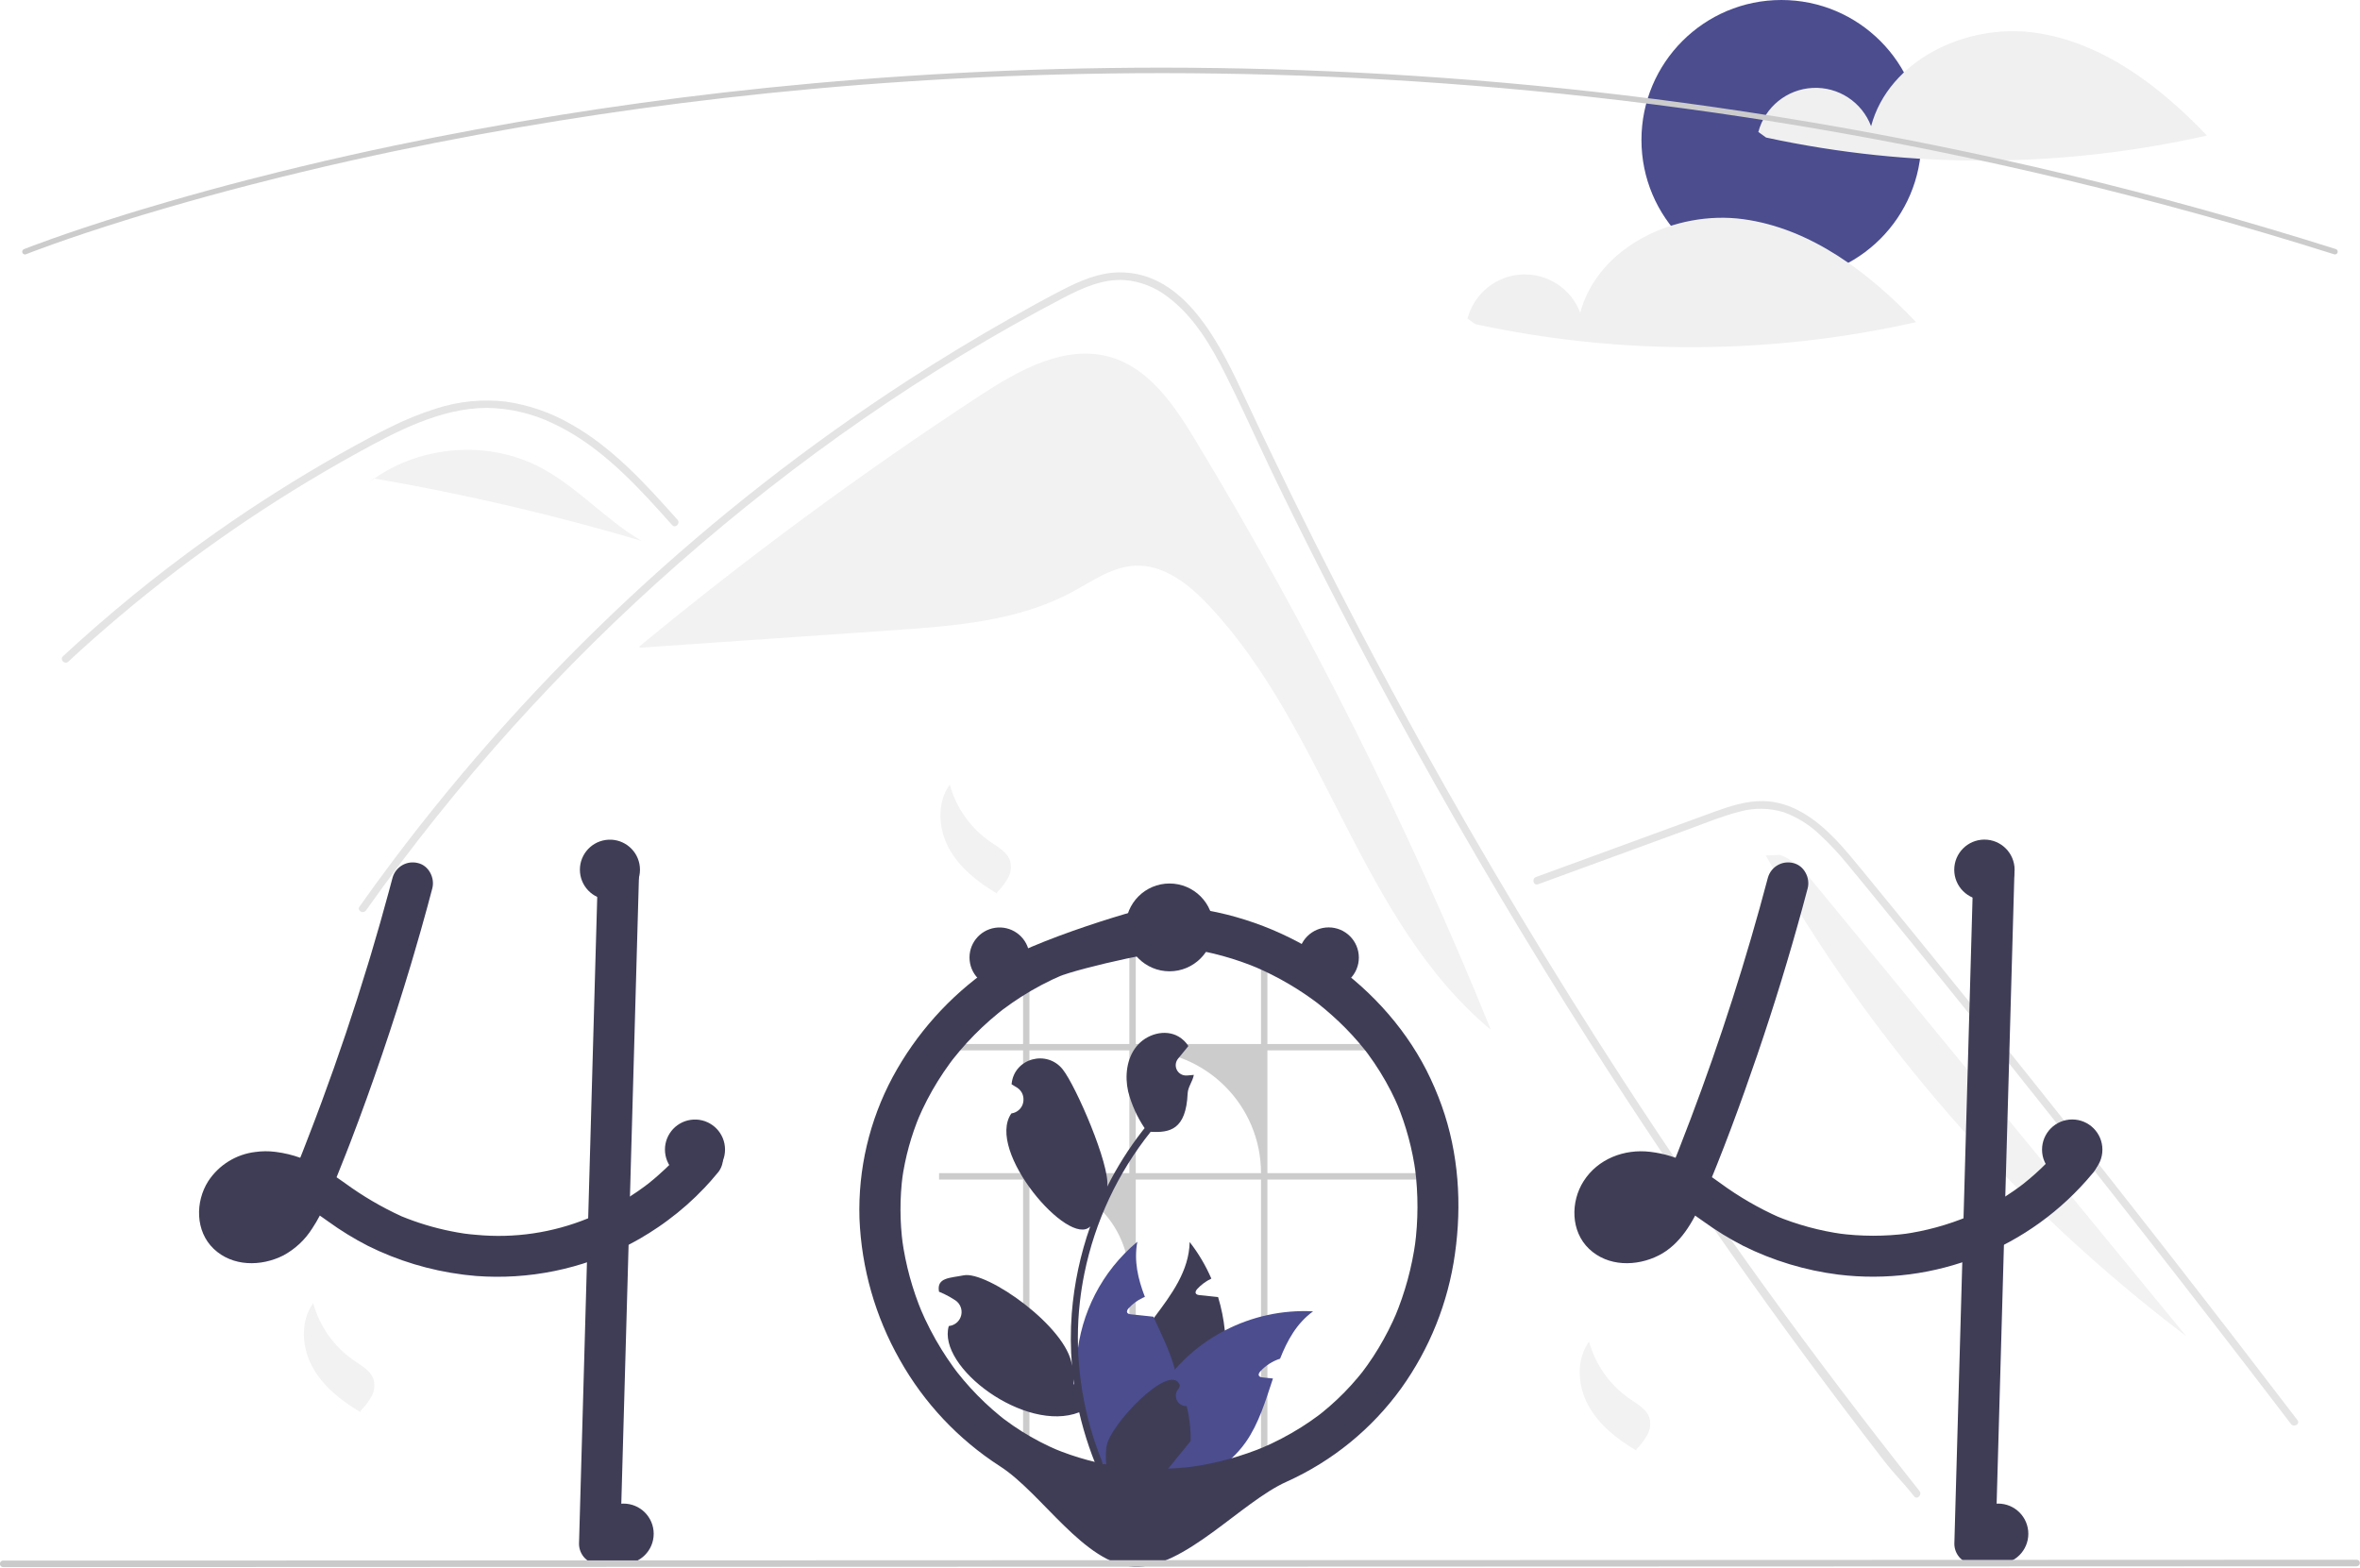
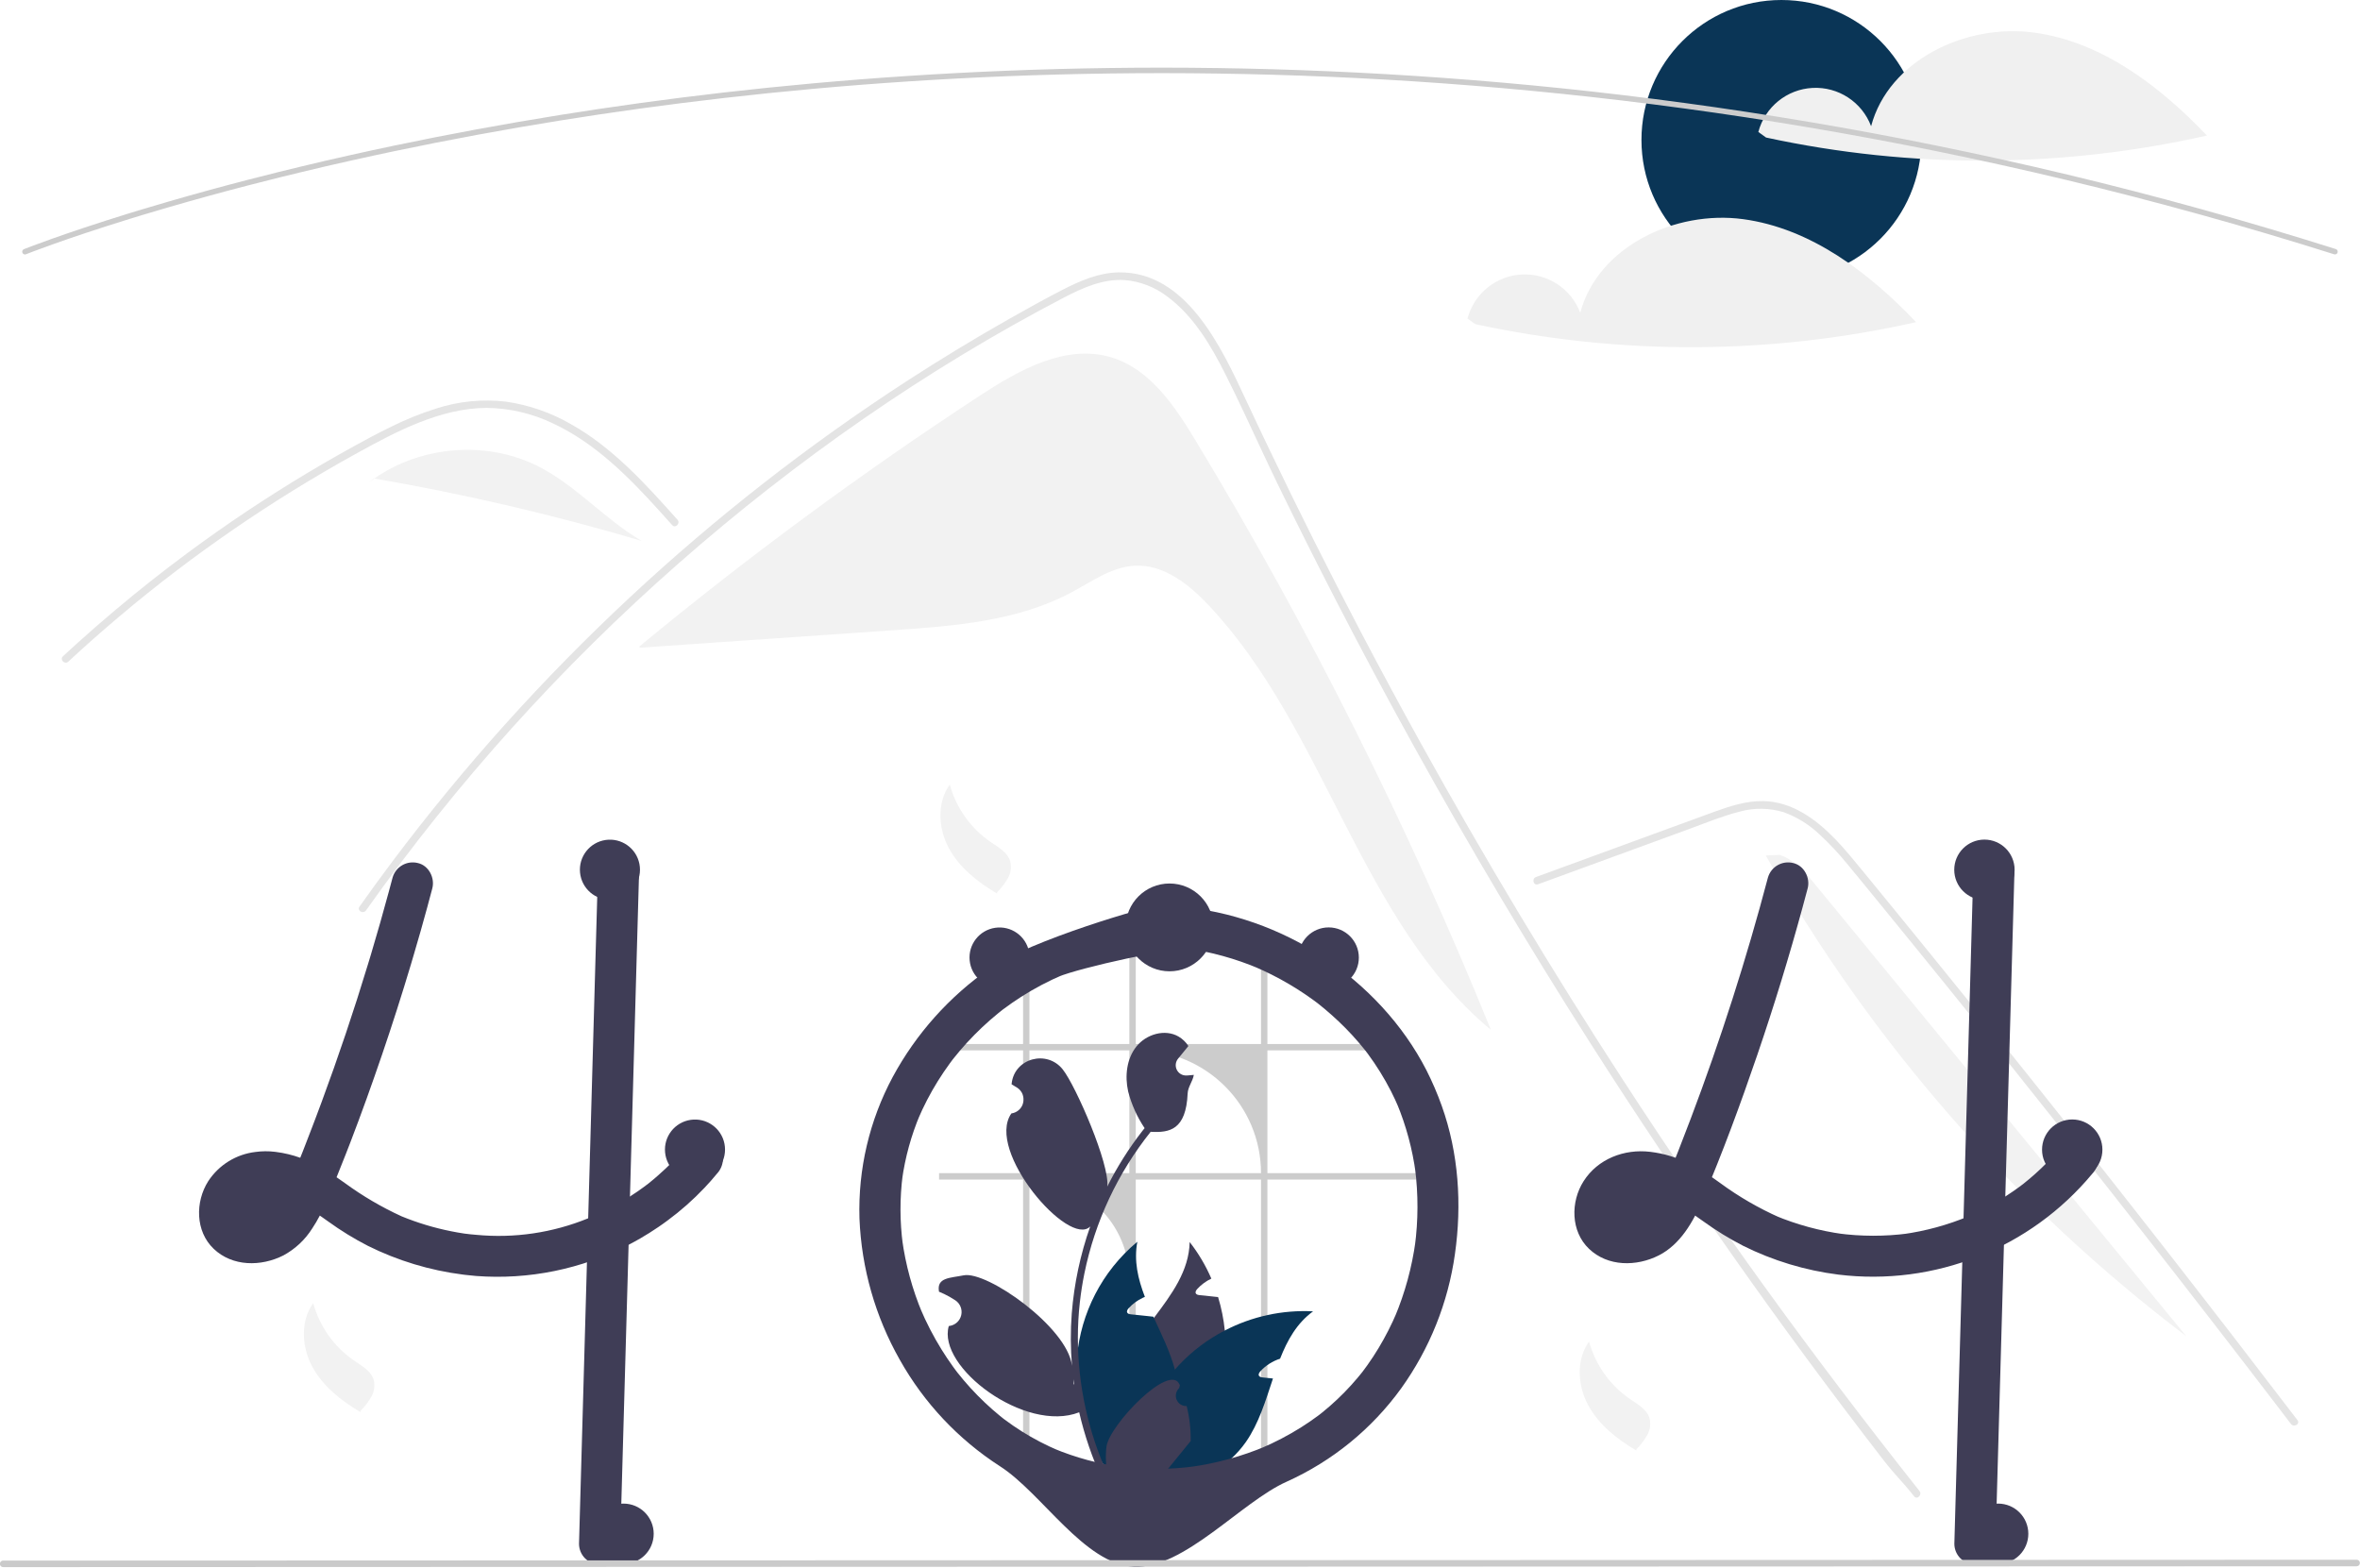
<svg xmlns="http://www.w3.org/2000/svg" data-name="Layer 1" width="860.131" height="571.148" viewBox="0 0 860.131 571.148">
  <path d="M605.67,324.953c-7.669-12.684-16.757-26.228-30.99-30.37-16.482-4.796-33.413,4.732-47.775,14.135a1392.157,1392.157,0,0,0-123.893,91.283l.043.492q46.226-3.188,92.451-6.376c22.265-1.535,45.296-3.283,64.972-13.816,7.467-3.997,14.745-9.336,23.206-9.708,10.512-.462,19.677,6.879,26.88,14.549,42.607,45.371,54.937,114.754,102.738,154.616A1516.995,1516.995,0,0,0,605.67,324.953Z" transform="translate(-169.9343 -164.426)" fill="#f2f2f2" />
  <path d="M867.571,709.781c-4.712-5.95-6.637-7.343-11.285-13.348q-56.764-73.416-106.708-151.792-33.924-53.23-64.483-108.504-14.549-26.278-28.3-52.969-10.67-20.695-20.865-41.638c-1.944-3.988-3.832-7.994-5.711-12.009-4.428-9.442-8.773-18.93-13.439-28.244-5.317-10.616-11.789-21.745-21.553-28.877a29.405,29.405,0,0,0-15.319-5.895c-7.948-.513-15.282,2.769-22.176,6.353-50.439,26.301-97.659,59.276-140.37,96.798A730.778,730.778,0,0,0,303.322,496.247c-1.008,1.439-3.392.064-2.374-1.384q6.009-8.498,12.257-16.813A734.817,734.817,0,0,1,500.805,303.064q18.248-11.826,37.183-22.542c6.362-3.603,12.752-7.16,19.251-10.497,6.371-3.273,13.137-6.215,20.416-6.325,24.77-.385,37.595,27.667,46.405,46.542q4.153,8.911,8.406,17.766,16.075,33.621,33.387,66.628,10.685,20.379,21.837,40.52,34.707,62.718,73.779,122.897c34.506,53.143,68.737,100.089,108.046,149.785C870.596,709.213,868.662,711.175,867.571,709.781Z" transform="translate(-169.9343 -164.426)" fill="#e4e4e4" />
  <path d="M414.916,355.804c-1.439-1.604-2.869-3.209-4.318-4.813-11.422-12.633-23.679-25.118-39.364-32.361a57.11,57.11,0,0,0-23.927-5.546c-8.562.028-16.932,2.273-24.843,5.418-3.74,1.494-7.398,3.19-11.001,4.996-4.116,2.072-8.159,4.281-12.183,6.509q-11.331,6.27-22.368,13.091-21.961,13.572-42.546,29.216-10.671,8.113-20.902,16.758-9.516,8.031-18.646,16.492c-1.302,1.201-3.245-.743-1.944-1.943,1.604-1.494,3.227-2.979,4.85-4.446q6.875-6.215,13.971-12.193,12.939-10.918,26.549-20.993,21.163-15.676,43.783-29.225,11.304-6.765,22.918-12.963c2.338-1.247,4.703-2.466,7.096-3.621a113.116,113.116,0,0,1,16.868-6.866,60.006,60.006,0,0,1,25.476-2.503,66.327,66.327,0,0,1,23.505,8.131c15.401,8.608,27.346,21.919,38.97,34.909C418.033,355.171,416.099,357.124,414.916,355.804Z" transform="translate(-169.9343 -164.426)" fill="#e4e4e4" />
  <path d="M730.477,486.711l36.905-13.498,18.323-6.702c5.968-2.183,11.921-4.667,18.09-6.23a28.539,28.539,0,0,1,16.374.209,37.738,37.738,0,0,1,12.771,7.917,103.64,103.64,0,0,1,10.475,11.186c3.989,4.794,7.92,9.639,11.868,14.467q24.441,29.891,48.563,60.041,24.121,30.15,47.92,60.556,23.857,30.48,47.385,61.216,2.882,3.765,5.76,7.534c1.06,1.388,3.449.02,2.375-1.388Q983.582,650.974,959.549,620.184q-24.092-30.864-48.516-61.466-24.424-30.601-49.179-60.937-6.167-7.558-12.354-15.099c-3.48-4.241-6.92-8.527-10.736-12.474-7.005-7.245-15.758-13.648-26.234-13.822-6.16-.102-12.121,1.852-17.844,3.923-6.17,2.232-12.325,4.506-18.486,6.759l-37.163,13.592-9.291,3.398c-1.649.603-.937,3.262.731,2.652Z" transform="translate(-169.9343 -164.426)" fill="#e4e4e4" />
  <path d="M366.377,334.526c-18.754-9.639-42.771-7.751-60.005,4.291a855.847,855.847,0,0,1,97.371,22.726C390.46,353.759,380.07,341.563,366.377,334.526Z" transform="translate(-169.9343 -164.426)" fill="#f2f2f2" />
  <path d="M306.188,338.784l-3.61,2.935c1.221-1.027,2.491-1.99,3.795-2.901C306.311,338.807,306.249,338.795,306.188,338.784Z" transform="translate(-169.9343 -164.426)" fill="#f2f2f2" />
  <path d="M831.549,486.846c-3.633-4.422-7.56-9.052-12.994-10.848l-5.073.2A575.436,575.436,0,0,0,966.749,651.418Q899.149,569.132,831.549,486.846Z" transform="translate(-169.9343 -164.426)" fill="#f2f2f2" />
  <path d="M516.084,450.367A37.481,37.481,0,0,0,531.015,471.325c2.82,1.92,6.157,3.762,7.122,7.035a8.379,8.379,0,0,1-.874,6.15,24.884,24.884,0,0,1-3.861,5.041l-.137.512c-6.998-4.147-13.656-9.393-17.522-16.551s-4.406-16.539.341-23.145" transform="translate(-169.9343 -164.426)" fill="#f2f2f2" />
  <path d="M749.084,653.367A37.481,37.481,0,0,0,764.015,674.325c2.82,1.92,6.157,3.762,7.122,7.035a8.379,8.379,0,0,1-.874,6.15,24.884,24.884,0,0,1-3.861,5.041l-.137.512c-6.998-4.147-13.656-9.393-17.522-16.551s-4.406-16.539.341-23.145" transform="translate(-169.9343 -164.426)" fill="#f2f2f2" />
  <path d="M284.084,639.367A37.481,37.481,0,0,0,299.015,660.325c2.82,1.92,6.157,3.762,7.122,7.035a8.379,8.379,0,0,1-.874,6.15,24.884,24.884,0,0,1-3.861,5.041l-.137.512c-6.998-4.147-13.656-9.393-17.522-16.551s-4.406-16.539.341-23.145" transform="translate(-169.9343 -164.426)" fill="#f2f2f2" />
-   <circle cx="649.249" cy="51" r="51" fill="#4b4d8f" />
+   <circle cx="649.249" cy="51" r="51" fill="#0a3556" />
  <path d="M911.219,176.296c-24.717-3.341-52.935,10.019-59.341,34.124a21.597,21.597,0,0,0-41.094,2.109l2.83,2.027a372.275,372.275,0,0,0,160.659-.726C957.079,195.76,935.935,179.637,911.219,176.296Z" transform="translate(-169.9343 -164.426)" fill="#f0f0f0" />
  <path d="M805.219,244.296c-24.717-3.341-52.935,10.019-59.341,34.124a21.597,21.597,0,0,0-41.094,2.109l2.83,2.027a372.275,372.275,0,0,0,160.659-.726C851.079,263.76,829.935,247.637,805.219,244.296Z" transform="translate(-169.9343 -164.426)" fill="#f0f0f0" />
  <path d="M1020.946,257.154a.982.982,0,0,1-.302-.047C756.237,173.489,523.199,184.424,374.264,208.321c-20.269,3.251-40.591,7.006-60.404,11.161-5.058,1.06-10.306,2.195-15.597,3.378-6.319,1.407-12.554,2.856-18.532,4.306q-3.873.917-7.595,1.849c-3.758.928-7.572,1.895-11.66,2.957-4.568,1.178-9.209,2.413-13.797,3.672a.442.442,0,0,1-.051.015l0.0.001c-5.183,1.415-10.338,2.871-15.323,4.325-2.698.779-5.304,1.548-7.799,2.307-.279.077-.526.151-.776.228l-.536.163c-.311.095-.617.188-.924.275l-.02.006 0.0.001-.812.252c-.968.293-1.912.579-2.841.864-24.545,7.566-38.038,12.949-38.171,13.002a1,1,0,1,1-.744-1.856c.134-.053,13.693-5.463,38.328-13.058.932-.286,1.879-.572,2.85-.866l.754-.234c.026-.01.052-.018.078-.025.305-.087.61-.18.919-.273l.537-.163c.268-.081.531-.161.801-.235,2.479-.754,5.093-1.524,7.798-2.307,4.987-1.455,10.147-2.911,15.334-4.328.016-.006.033-.01.049-.015v-.001c4.604-1.263,9.263-2.503,13.845-3.685,4.094-1.063,7.915-2.032,11.68-2.962q3.738-.93,7.609-1.853c5.985-1.451,12.233-2.902,18.563-4.312,5.299-1.184,10.556-2.322,15.622-3.383,19.843-4.162,40.198-7.923,60.497-11.179C523.096,182.415,756.467,171.463,1021.246,255.201a1.0 1,0,0,1-.301,1.953Z" transform="translate(-169.9343 -164.426)" fill="#ccc" />
  <path d="M432.923,584.266a6.729,6.729,0,0,0-1.7-2.67,6.43,6.43,0,0,0-.92-.71c-2.61-1.74-6.51-2.13-8.99,0a5.81,5.81,0,0,0-.69.71q-1.11,1.365-2.28,2.67c-1.28,1.46-2.59,2.87-3.96,4.24-.39.38-.78.77-1.18,1.15-.23.23-.46.45-.69.67-.88.84-1.78,1.65-2.69,2.45-.48.43-.96.85-1.45,1.26-.73.61-1.46,1.22-2.2,1.81-.07.05-.14.1-.21.16-.02.01-.03.03-.05.04-.01,0-.02,0-.03.02a.179.179,0,0,0-.07.05c-.22.15-.37.25-.48.34.04-.02.08-.05.12-.07-.18.14-.37.28-.55.42-1.75,1.29-3.54,2.53-5.37,3.69a99.21,99.21,0,0,1-14.22,7.55c-.33.13-.67.27-1.01.4a85.97,85.97,0,0,1-40.85,6.02q-2.13-.165-4.26-.45c-1.64-.24-3.27-.53-4.89-.86a97.932,97.932,0,0,1-18.02-5.44,118.652,118.652,0,0,1-20.66-12.12c-1-.71-2.01-1.42-3.02-2.11,1.15-2.82,2.28-5.64,3.38-8.48.55-1.37,1.08-2.74,1.6-4.12,4.09-10.63,7.93-21.36,11.61-32.13q5.58-16.365,10.53-32.92.51-1.68.99-3.36,2.595-8.745,4.98-17.53c.15-.57.31-1.13.45-1.7q.69-2.52,1.35-5.04c1-3.79-1.26-8.32-5.24-9.23a7.634,7.634,0,0,0-9.22,5.24c-.43,1.62-.86,3.23-1.3,4.85q-3.165,11.745-6.66,23.41-.51,1.68-1.02,3.36-7.71,25.41-16.93,50.31-1.11,3.015-2.25,6.01c-.37.98-.74,1.96-1.12,2.94-.73,1.93-1.48,3.86-2.23,5.79-.43,1.13-.87,2.26-1.31,3.38-.29.71-.57,1.42-.85,2.12a41.809,41.809,0,0,0-8.81-2.12l-.48-.06a27.397,27.397,0,0,0-7.01.06,23.914,23.914,0,0,0-17.24,10.66c-4.77,7.51-4.71,18.25,1.98,24.63,6.89,6.57,17.32,6.52,25.43,2.41a28.351,28.351,0,0,0,10.52-9.86,50.569,50.569,0,0,0,2.74-4.65c.21.14.42.28.63.43.8.56,1.6,1.13,2.39,1.69a111.738,111.738,0,0,0,14.51,8.91,108.359,108.359,0,0,0,34.62,10.47c.27.03.53.07.8.1,1.33.17,2.67.3,4.01.41a103.782,103.782,0,0,0,55.58-11.36q2.175-1.125,4.31-2.36,3.315-1.92,6.48-4.08c1.15-.78,2.27-1.57,3.38-2.4a101.042,101.042,0,0,0,13.51-11.95q2.355-2.475,4.51-5.11a8.061,8.061,0,0,0,2.2-5.3A7.564,7.564,0,0,0,432.923,584.266Zm-165.59,23.82c.21-.15.42-.31.62-.47C267.893,607.766,267.603,607.936,267.333,608.086Zm3.21-3.23c-.23.26-.44.52-.67.78a23.366,23.366,0,0,1-2.25,2.2c-.11.1-.23.2-.35.29a.01.01,0,0,0-.01.01,3.804,3.804,0,0,0-.42.22q-.645.39-1.32.72a17.005,17.005,0,0,1-2.71.75,16.799,16.799,0,0,1-2.13.02h-.02a14.823,14.823,0,0,1-1.45-.4c-.24-.12-.47-.26-.7-.4-.09-.08-.17-.16-.22-.21a2.44,2.44,0,0,1-.27-.29.01.01,0,0,0-.01-.01c-.11-.2-.23-.4-.34-.6a.031.031,0,0,1-.01-.02c-.08-.25-.15-.51-.21-.77a12.511,12.511,0,0,1,.01-1.37,13.467,13.467,0,0,1,.54-1.88,11.068,11.068,0,0,1,.69-1.26c.02-.04.12-.2.23-.38.01-.01.01-.01.01-.02.15-.17.3-.35.46-.51.27-.3.56-.56.85-.83a18.022,18.022,0,0,1,1.75-1.01,19.481,19.481,0,0,1,2.93-.79,24.989,24.989,0,0,1,4.41.04,30.301,30.301,0,0,1,4.1,1.01,36.945,36.945,0,0,1-2.77,4.54C270.623,604.746,270.583,604.806,270.543,604.856Zm-11.12-3.29a2.18,2.18,0,0,1-.31.39A1.409,1.409,0,0,1,259.423,601.566Z" transform="translate(-169.9343 -164.426)" fill="#3f3d56" />
  <path d="M402.863,482.136q-.135,4.71-.27,9.42-.285,10.455-.59,20.92-.315,11.775-.66,23.54-.165,6.075-.34,12.15-.465,16.365-.92,32.72c-.03,1.13-.07,2.25-.1,3.38q-.225,8.115-.45,16.23-.255,8.805-.5,17.61-.18,6.6-.37,13.21-1.35,47.895-2.7,95.79a7.648,7.648,0,0,1-7.5,7.5,7.561,7.561,0,0,1-7.5-7.5q.75-26.94,1.52-53.88.675-24.36,1.37-48.72.225-8.025.45-16.06.345-12.09.68-24.18c.03-1.13.07-2.25.1-3.38.02-.99.05-1.97.08-2.96q.66-23.475,1.32-46.96.27-9.24.52-18.49.3-10.545.6-21.08c.09-3.09.17-6.17.26-9.26a7.648,7.648,0,0,1,7.5-7.5A7.561,7.561,0,0,1,402.863,482.136Z" transform="translate(-169.9343 -164.426)" fill="#3f3d56" />
  <path d="M814.291,484.217a893.238,893.238,0,0,1-28.161,87.941c-3.007,7.946-6.083,15.877-9.371,23.712l.756-1.792a54.583,54.583,0,0,1-5.59,10.612q-.229.321-.467.636,1.166-1.49.443-.589c-.254.301-.505.602-.768.895a23.664,23.664,0,0,1-2.249,2.203q-.301.258-.612.504l.938-.729c-.109.257-.873.597-1.111.743a18.254,18.254,0,0,1-2.405,1.219l1.792-.756a19.086,19.086,0,0,1-4.231,1.161l1.994-.268a17.021,17.021,0,0,1-4.298.046l1.994.268a14.002,14.002,0,0,1-3.405-.917l1.792.756a12.012,12.012,0,0,1-1.679-.896c-.271-.177-1.105-.809-.015.025,1.133.866.146.074-.088-.156-.194-.192-.37-.4-.56-.595-.882-.905.996,1.557.397.499a18.182,18.182,0,0,1-.878-1.637l.756,1.792a11.925,11.925,0,0,1-.728-2.651l.268,1.994a13.651,13.651,0,0,1-.003-3.405l-.268,1.994a15.964,15.964,0,0,1,.995-3.68l-.756,1.792a16.729,16.729,0,0,1,1.178-2.298,6.729,6.729,0,0,1,.729-1.071c.049.016-1.269,1.513-.569.757.183-.198.354-.406.539-.602.296-.314.614-.601.926-.898,1.045-.994-1.462.966-.257.179a19.049,19.049,0,0,1,2.749-1.499l-1.792.756a20.311,20.311,0,0,1,4.995-1.34l-1.994.268a25.628,25.628,0,0,1,6.461.076l-1.994-.268a33.211,33.211,0,0,1,7.892,2.22l-1.792-.756c5.39,2.314,10.163,5.749,14.928,9.118a111.95,111.95,0,0,0,14.506,8.906,108.388,108.388,0,0,0,34.622,10.474,103.933,103.933,0,0,0,92.586-36.752,8.078,8.078,0,0,0,2.197-5.303,7.632,7.632,0,0,0-2.197-5.303c-2.752-2.526-7.949-3.239-10.607,0a95.636,95.636,0,0,1-8.107,8.727q-2.017,1.914-4.142,3.71-1.214,1.026-2.461,2.011c-.393.311-1.619,1.138.263-.197-.431.306-.845.64-1.271.955a99.269,99.269,0,0,1-20.332,11.565l1.792-.756a96.836,96.836,0,0,1-24.171,6.622l1.994-.268a97.643,97.643,0,0,1-25.754-.038l1.994.268a99.8,99.8,0,0,1-24.857-6.77l1.792.756a116.025,116.025,0,0,1-21.736-12.591,86.877,86.877,0,0,0-11.113-6.994,42.824,42.824,0,0,0-14.438-4.389c-9.439-1.111-19.057,2.566-24.246,10.72-4.776,7.505-4.714,18.244,1.974,24.625,6.888,6.572,17.318,6.517,25.436,2.406,7.817-3.959,12.513-12.185,15.815-19.942,7.431-17.455,14.01-35.314,20.14-53.263q9.097-26.637,16.499-53.813.917-3.366,1.807-6.739c1.001-3.789-1.261-8.32-5.238-9.226a7.633,7.633,0,0,0-9.226,5.238Z" transform="translate(-169.9343 -164.426)" fill="#3f3d56" />
  <path d="M889.124,482.136l-2.7,95.793-2.685,95.294-1.518,53.884a7.565,7.565,0,0,0,7.5,7.5,7.649,7.649,0,0,0,7.5-7.5l2.7-95.793,2.685-95.294,1.518-53.884a7.565,7.565,0,0,0-7.5-7.5,7.649,7.649,0,0,0-7.5,7.5Z" transform="translate(-169.9343 -164.426)" fill="#3f3d56" />
  <path d="M629.526,700.361h2.329V594.319h54.329v-2.323H631.855V547.252H673.81q-.923-1.173-1.899-2.317H631.855V515.382c-.77-.328-1.547-.645-2.329-.944V544.935h-45.652V507.07c-.782.036-1.553.09-2.329.155v37.71h-36.42V516.684c-.782.346-1.553.711-2.317,1.093V544.935h-30.616v2.317h30.616v44.744h-30.616v2.323h30.616V700.361h2.317V594.319a36.413,36.413,0,0,1,36.42,36.42v69.622h2.329V594.319h45.652Zm-84.401-108.365V547.252h36.42v44.744Zm38.749,0V547.252h.914a44.741,44.741,0,0,1,44.738,44.744Z" transform="translate(-169.9343 -164.426)" opacity="0.2" />
  <path d="M615.303,668.566a63.059,63.059,0,0,1-20.05,33.7c-.74.64-1.48,1.26-2.25,1.87q-2.805.255-5.57.52c-1.53.14-3.04.29-4.54.43l-.27.03-.19-1.64-.76-6.64a37.623,37.623,0,0,1-3.3-32.44c2.64-7.12,7.42-13.41,12.12-19.65,6.49-8.62,12.8-17.14,13.03-27.65a60.544,60.544,0,0,1,7.9,13.33,16.432,16.432,0,0,0-5.12,3.77c-.41.45-.82,1.08-.54,1.62.24.46.84.57,1.36.63,1.25.13,2.51.26,3.76.39,1,.11,2,.21,3,.32a63.99,63.99,0,0,1,2.45,12.18A61.189,61.189,0,0,1,615.303,668.566Z" transform="translate(-169.9343 -164.426)" fill="#3f3d56" />
-   <path d="M648.503,642.356c-5.9,4.29-9.35,10.46-12.03,17.26a16.628,16.628,0,0,0-7.17,4.58c-.41.45-.82,1.08-.54,1.62.24.46.84.57,1.36.63,1.25.13,2.51.26,3.76.39-2.68,8.04-5.14,16.36-9.88,23.15a36.989,36.989,0,0,1-12.03,10.91,38.492,38.492,0,0,1-4.02,1.99q-7.62.585-14.95,1.25-2.805.255-5.57.52c-1.53.14-3.04.29-4.54.43q-.015-.825,0-1.65a63.304,63.304,0,0,1,15.25-39.86c.45-.52.91-1.03,1.38-1.54a61.792,61.792,0,0,1,16.81-12.7A62.654,62.654,0,0,1,648.503,642.356Z" transform="translate(-169.9343 -164.426)" fill="#4b4d8f" />
-   <path d="M589.163,699.526l-1.15,3.4-.58,1.73c-1.53.14-3.04.29-4.54.43l-.27.03c-1.66.17-3.31.34-4.96.51-.43-.5-.86-1.01-1.28-1.53a62.03,62.03,0,0,1,8.07-87.11c-1.32,6.91.22,13.53,2.75,20.1-.27.11-.53.22-.78.34a16.432,16.432,0,0,0-5.12,3.77c-.41.45-.82,1.08-.54,1.62.24.46.84.57,1.36.63,1.25.13,2.51.26,3.76.39,1,.11,2,.21,3,.32q.705.075,1.41.15c.07.15.13.29.2.44,2.85,6.18,5.92,12.39,7.65,18.83a43.666,43.666,0,0,1,1.02,4.91A37.604,37.604,0,0,1,589.163,699.526Z" transform="translate(-169.9343 -164.426)" fill="#4b4d8f" />
+   <path d="M648.503,642.356c-5.9,4.29-9.35,10.46-12.03,17.26a16.628,16.628,0,0,0-7.17,4.58c-.41.45-.82,1.08-.54,1.62.24.46.84.57,1.36.63,1.25.13,2.51.26,3.76.39-2.68,8.04-5.14,16.36-9.88,23.15a36.989,36.989,0,0,1-12.03,10.91,38.492,38.492,0,0,1-4.02,1.99q-7.62.585-14.95,1.25-2.805.255-5.57.52c-1.53.14-3.04.29-4.54.43q-.015-.825,0-1.65a63.304,63.304,0,0,1,15.25-39.86c.45-.52.91-1.03,1.38-1.54a61.792,61.792,0,0,1,16.81-12.7A62.654,62.654,0,0,1,648.503,642.356Z" transform="translate(-169.9343 -164.426)" fill="#0a3556" />
+   <path d="M589.163,699.526l-1.15,3.4-.58,1.73c-1.53.14-3.04.29-4.54.43l-.27.03c-1.66.17-3.31.34-4.96.51-.43-.5-.86-1.01-1.28-1.53a62.03,62.03,0,0,1,8.07-87.11c-1.32,6.91.22,13.53,2.75,20.1-.27.11-.53.22-.78.34a16.432,16.432,0,0,0-5.12,3.77c-.41.45-.82,1.08-.54,1.62.24.46.84.57,1.36.63,1.25.13,2.51.26,3.76.39,1,.11,2,.21,3,.32q.705.075,1.41.15c.07.15.13.29.2.44,2.85,6.18,5.92,12.39,7.65,18.83a43.666,43.666,0,0,1,1.02,4.91A37.604,37.604,0,0,1,589.163,699.526Z" transform="translate(-169.9343 -164.426)" fill="#0a3556" />
  <path d="M689.821,554.487c-8.609-16.792-21.946-30.921-37.632-41.304a114.237,114.237,0,0,0-52.563-18.38q-3.69-.335-7.399-.393c-2.921-.044-46.866,12.632-61.587,22.982a114.295,114.295,0,0,0-35.333,39.527,102.5,102.5,0,0,0-12.126,51.633,113.564,113.564,0,0,0,14.703,51.476,110.475,110.475,0,0,0,36.444,38.746C549.667,708.561,565.074,734.51,583.183,735.426c18.246.923,39.054-23.555,55.695-30.987a104.425,104.425,0,0,0,41.726-34.005,110.25,110.25,0,0,0,19.599-48.948c2.574-18.083,1.374-36.733-4.801-54.016a111.86,111.86,0,0,0-5.58-12.983c-1.78-3.505-6.996-4.796-10.261-2.691a7.68,7.68,0,0,0-2.691,10.261q1.568,3.088,2.915,6.278l-.756-1.792a101.151,101.151,0,0,1,6.876,25.538l-.268-1.994a109.229,109.229,0,0,1-.066,28.683l.268-1.994a109.734,109.734,0,0,1-7.555,27.674l.756-1.792a104.212,104.212,0,0,1-6.672,13.098q-1.923,3.186-4.081,6.222c-.632.888-1.283,1.761-1.939,2.631-.856,1.136,1.167-1.483.282-.369-.151.19-.3.38-.452.569q-.681.852-1.382,1.688a93.613,93.613,0,0,1-10.176,10.384q-1.366,1.192-2.778,2.331c-.469.378-.932.773-1.421,1.125.019-.013,1.58-1.199.656-.511-.29.216-.579.436-.87.652q-2.91,2.156-5.974,4.092a103.485,103.485,0,0,1-14.756,7.713l1.792-.756a109.215,109.215,0,0,1-27.597,7.552l1.994-.268a108.154,108.154,0,0,1-28.589.051l1.994.268a99.835,99.835,0,0,1-25.095-6.784l1.792.756a93.643,93.643,0,0,1-13.416-6.991q-3.174-2-6.184-4.247c-.286-.214-.57-.43-.855-.645-.915-.691.658.51.67.518a19.169,19.169,0,0,1-1.535-1.225q-1.454-1.184-2.861-2.422a101.989,101.989,0,0,1-10.493-10.709q-1.213-1.434-2.374-2.911c-.335-.426-.947-1.29.404.529-.178-.239-.362-.474-.542-.712q-.647-.858-1.276-1.728-2.203-3.048-4.188-6.246a109.29,109.29,0,0,1-7.805-15.108l.756,1.792a106.588,106.588,0,0,1-7.34-26.837l.268,1.994a97.866,97.866,0,0,1-.048-25.636l-.268,1.994A94.673,94.673,0,0,1,505.276,570.55l-.756,1.792a101.557,101.557,0,0,1,7.195-13.856q2.066-3.323,4.378-6.485.525-.718,1.062-1.428c.324-.428,1.215-1.493-.305.388.149-.184.293-.374.439-.56q1.269-1.608,2.6-3.165A107.402,107.402,0,0,1,530.772,536.215q1.474-1.292,2.995-2.529.691-.562,1.391-1.113c.187-.147.376-.291.562-.439-1.997,1.59-.555.433-.102.093q3.134-2.348,6.435-4.461a103.644,103.644,0,0,1,15.387-8.108l-1.792.756c7.76-3.258,42.141-10.949,48.394-10.11l-1.994-.268A106.225,106.225,0,0,1,628.768,517.419l-1.792-.756a110.313,110.313,0,0,1,12.6,6.329q3.043,1.784,5.967,3.763,1.384.937,2.738,1.915.677.489,1.346.989c.248.185.494.373.741.558,1.039.779-1.431-1.128-.342-.267a110.843,110.843,0,0,1,10.368,9.253q2.401,2.445,4.637,5.045,1.147,1.334,2.246,2.708c.364.455,1.605,2.101.084.085.372.493.747.982,1.114,1.479a97.977,97.977,0,0,1,8.392,13.538c1.793,3.498,6.987,4.802,10.261,2.691A7.677,7.677,0,0,0,689.821,554.487Z" transform="translate(-169.9343 -164.426)" fill="#3f3d56" />
  <path d="M602.431,676.882a3.78,3.78,0,0,1-2.739-6.551c.095-.379.164-.651.259-1.03q-.051-.124-.103-.247c-3.48-8.298-25.685,14.833-26.645,22.632a30.029,30.029,0,0,0,.527,10.328A120.392,120.392,0,0,1,562.778,652.01a116.202,116.202,0,0,1,.721-12.963q.597-5.293,1.657-10.511a121.787,121.787,0,0,1,24.151-51.616c6.874.384,12.898-.663,13.48-13.985.103-2.37,1.861-4.422,2.248-6.756-.656.086-1.323.14-1.979.183-.204.011-.42.021-.624.032l-.077.003a3.745,3.745,0,0,1-3.076-6.101q.425-.523.851-1.046c.43-.538.871-1.065,1.302-1.603a1.865,1.865,0,0,0,.14-.161c.495-.613.99-1.216,1.485-1.829a10.829,10.829,0,0,0-3.55-3.432c-4.959-2.905-11.801-.893-15.384,3.593-3.593,4.486-4.271,10.779-3.023,16.384a43.398,43.398,0,0,0,6.003,13.383c-.269.344-.549.678-.818,1.022a122.574,122.574,0,0,0-12.794,20.268c1.016-7.939-11.412-36.608-16.218-42.681-5.773-7.294-17.611-4.111-18.628,5.136q-.015.134-.029.268,1.071.604,2.096,1.282a5.127,5.127,0,0,1-2.067,9.33l-.105.016c-9.556,13.644,21.077,49.155,28.745,41.181a125.11,125.11,0,0,0-6.734,31.693,118.664,118.664,0,0,0,.086,19.16l-.032-.226C558.902,648.154,529.674,627.514,521.139,629.233c-4.917.99-9.76.765-9.013,5.725q.018.119.036.237a34.442,34.442,0,0,1,3.862,1.861q1.071.604,2.096,1.282a5.127,5.127,0,0,1-2.067,9.33l-.105.016c-.075.011-.14.022-.215.032-4.35,14.966,27.907,39.12,47.518,31.435h.011a125.075,125.075,0,0,0,8.402,24.528H601.679c.108-.334.204-.678.301-1.011a34.102,34.102,0,0,1-8.305-.495c2.227-2.733,4.454-5.487,6.681-8.219a1.861,1.861,0,0,0,.14-.161c1.13-1.398,2.27-2.786,3.399-4.185l.001-.002a49.952,49.952,0,0,0-1.464-12.725Zm-34.371-67.613.016-.021-.016.043Zm-6.648,59.932-.258-.581c.011-.42.011-.839,0-1.269,0-.118-.021-.237-.021-.355.097.742.183,1.485.29,2.227Z" transform="translate(-169.9343 -164.426)" fill="#3f3d56" />
  <circle cx="95.249" cy="439" r="11" fill="#3f3d56" />
  <circle cx="227.249" cy="559" r="11" fill="#3f3d56" />
  <circle cx="728.249" cy="559" r="11" fill="#3f3d56" />
  <circle cx="755.249" cy="419" r="11" fill="#3f3d56" />
  <circle cx="723.249" cy="317" r="11" fill="#3f3d56" />
  <path d="M434.183,583.426a10.949,10.949,0,1,1-.21-2.16A10.992,10.992,0,0,1,434.183,583.426Z" transform="translate(-169.9343 -164.426)" fill="#3f3d56" />
  <circle cx="484.249" cy="349" r="11" fill="#3f3d56" />
  <path d="M545.183,513.426a10.949,10.949,0,1,1-.21-2.16A10.992,10.992,0,0,1,545.183,513.426Z" transform="translate(-169.9343 -164.426)" fill="#3f3d56" />
  <path d="M403.183,481.426a10.949,10.949,0,1,1-.21-2.16A10.992,10.992,0,0,1,403.183,481.426Z" transform="translate(-169.9343 -164.426)" fill="#3f3d56" />
  <circle cx="599.249" cy="443" r="11" fill="#3f3d56" />
  <circle cx="426.249" cy="338" r="16" fill="#3f3d56" />
  <path d="M1028.875,735.267l-857.75.307a1.191,1.191,0,1,1,0-2.381l857.75-.307a1.191,1.191,0,0,1,0,2.381Z" transform="translate(-169.9343 -164.426)" fill="#cacaca" />
</svg>
